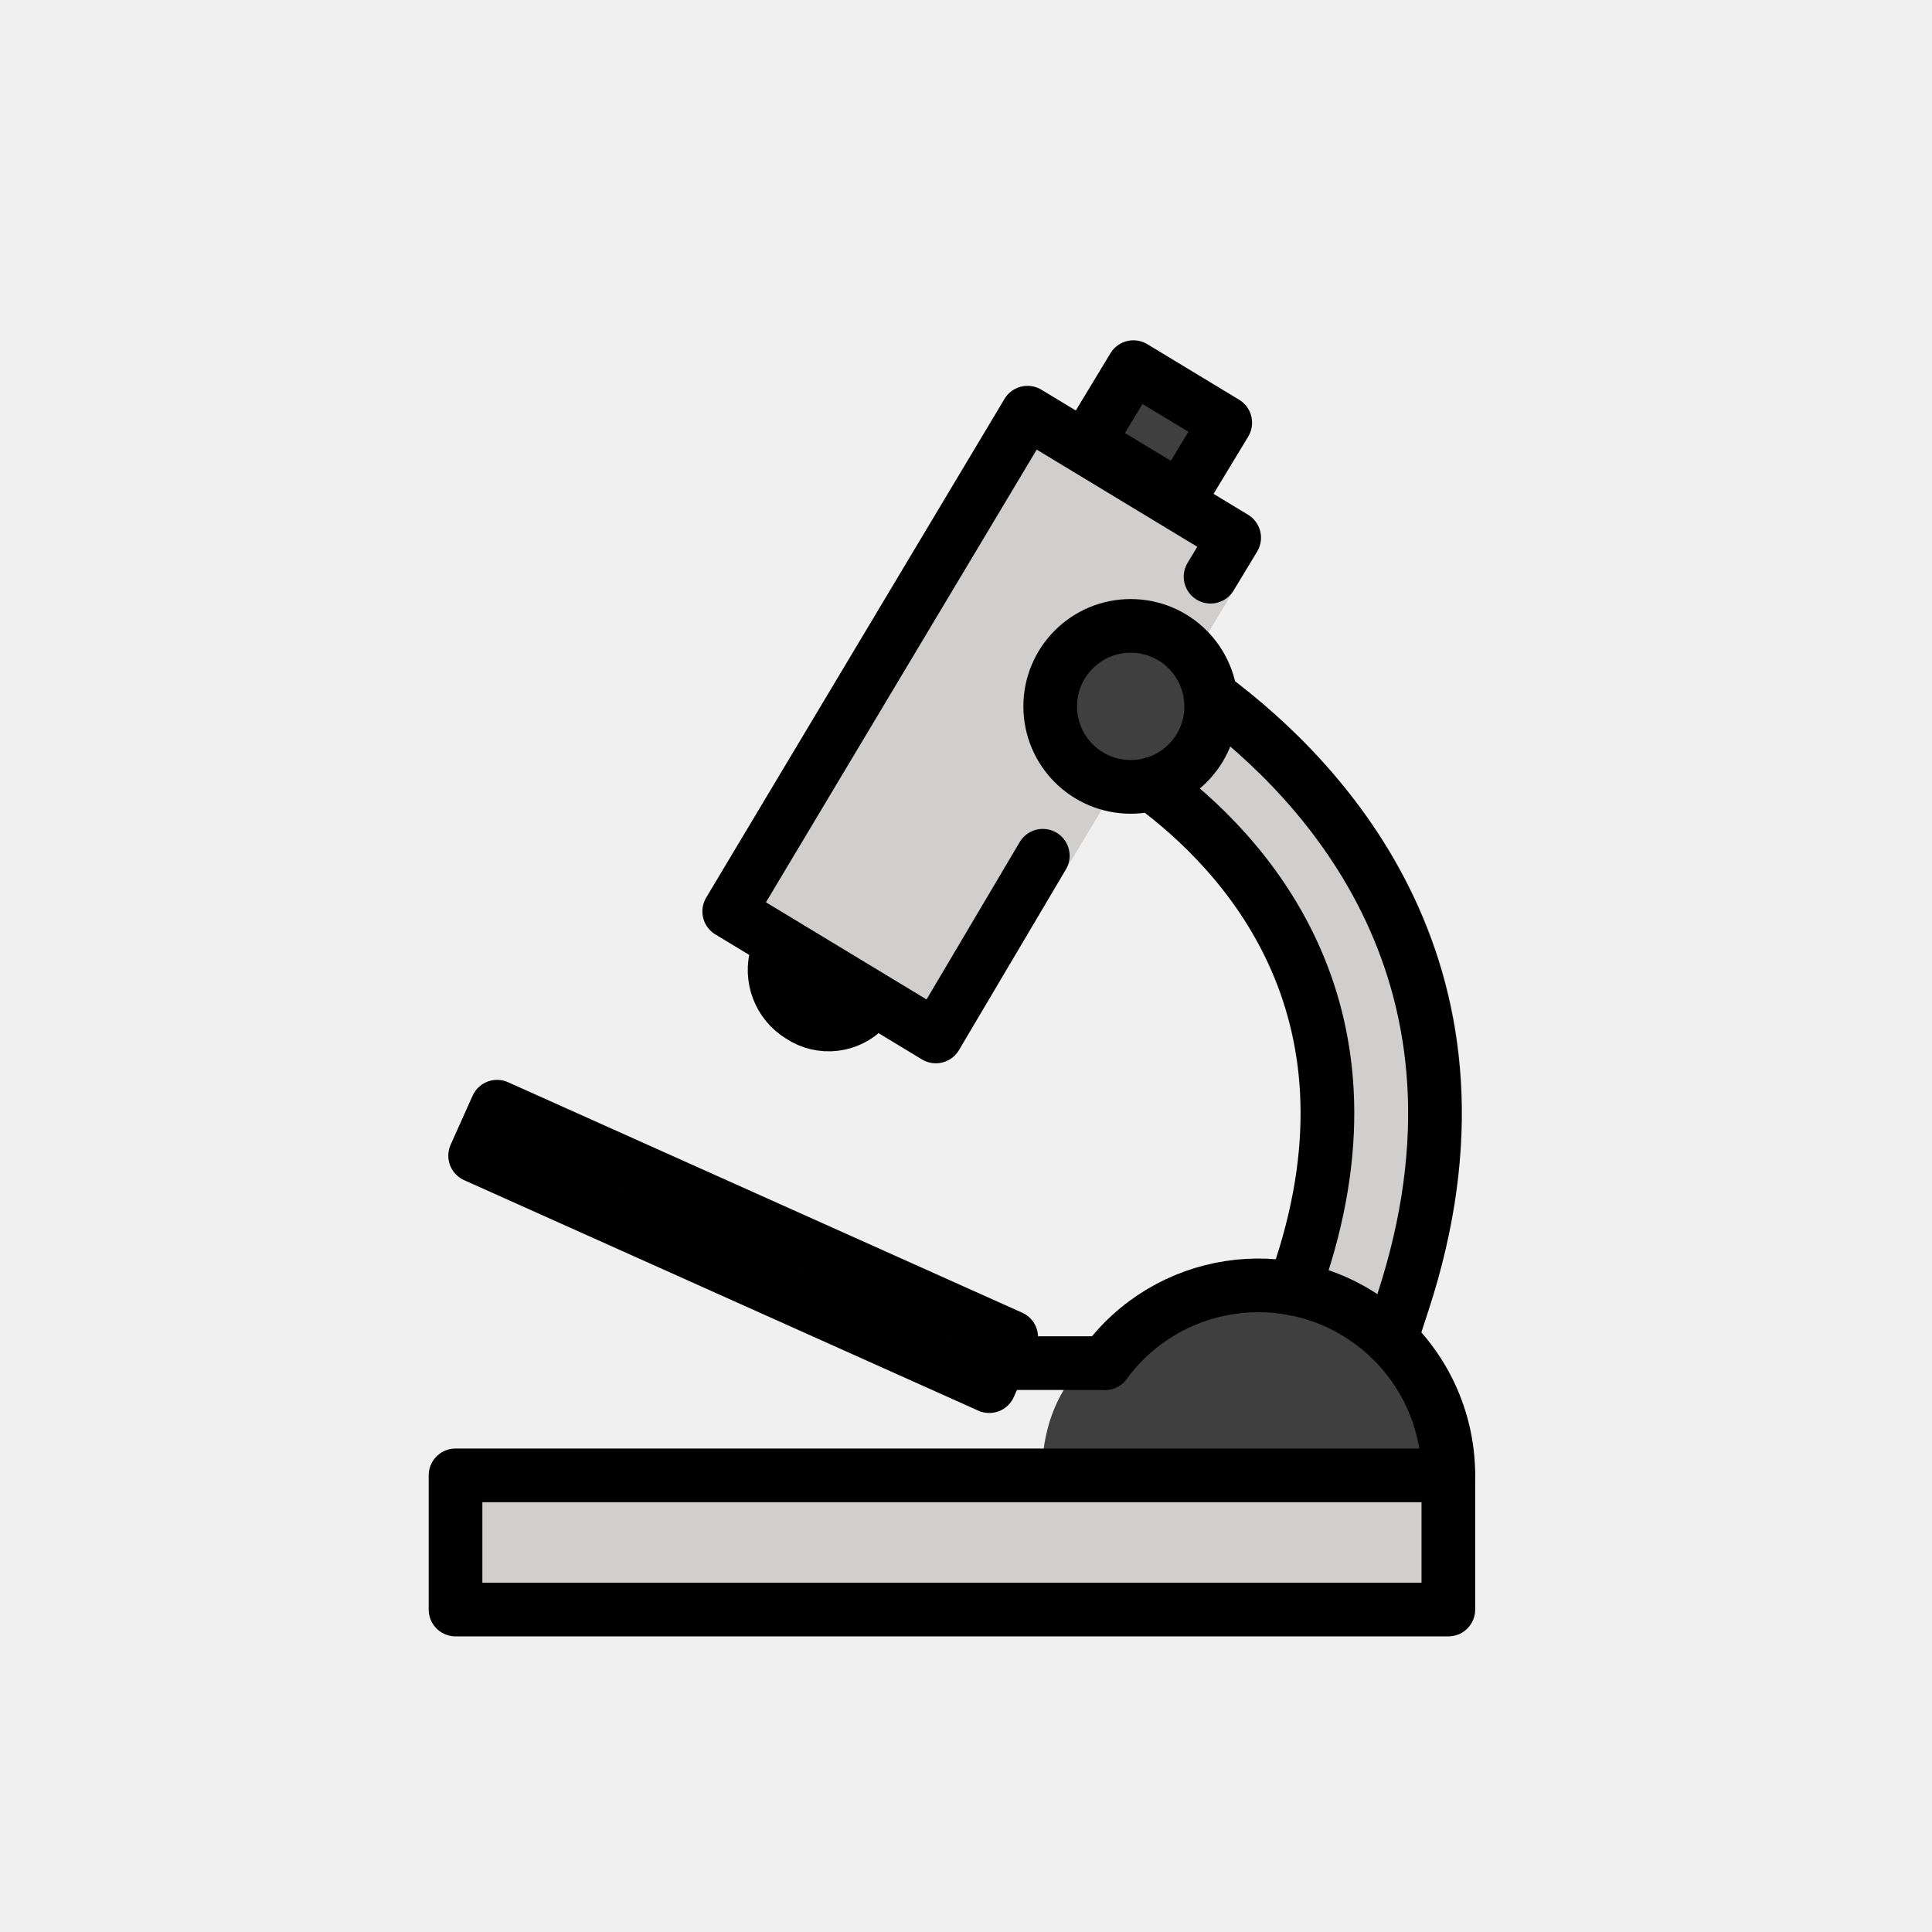
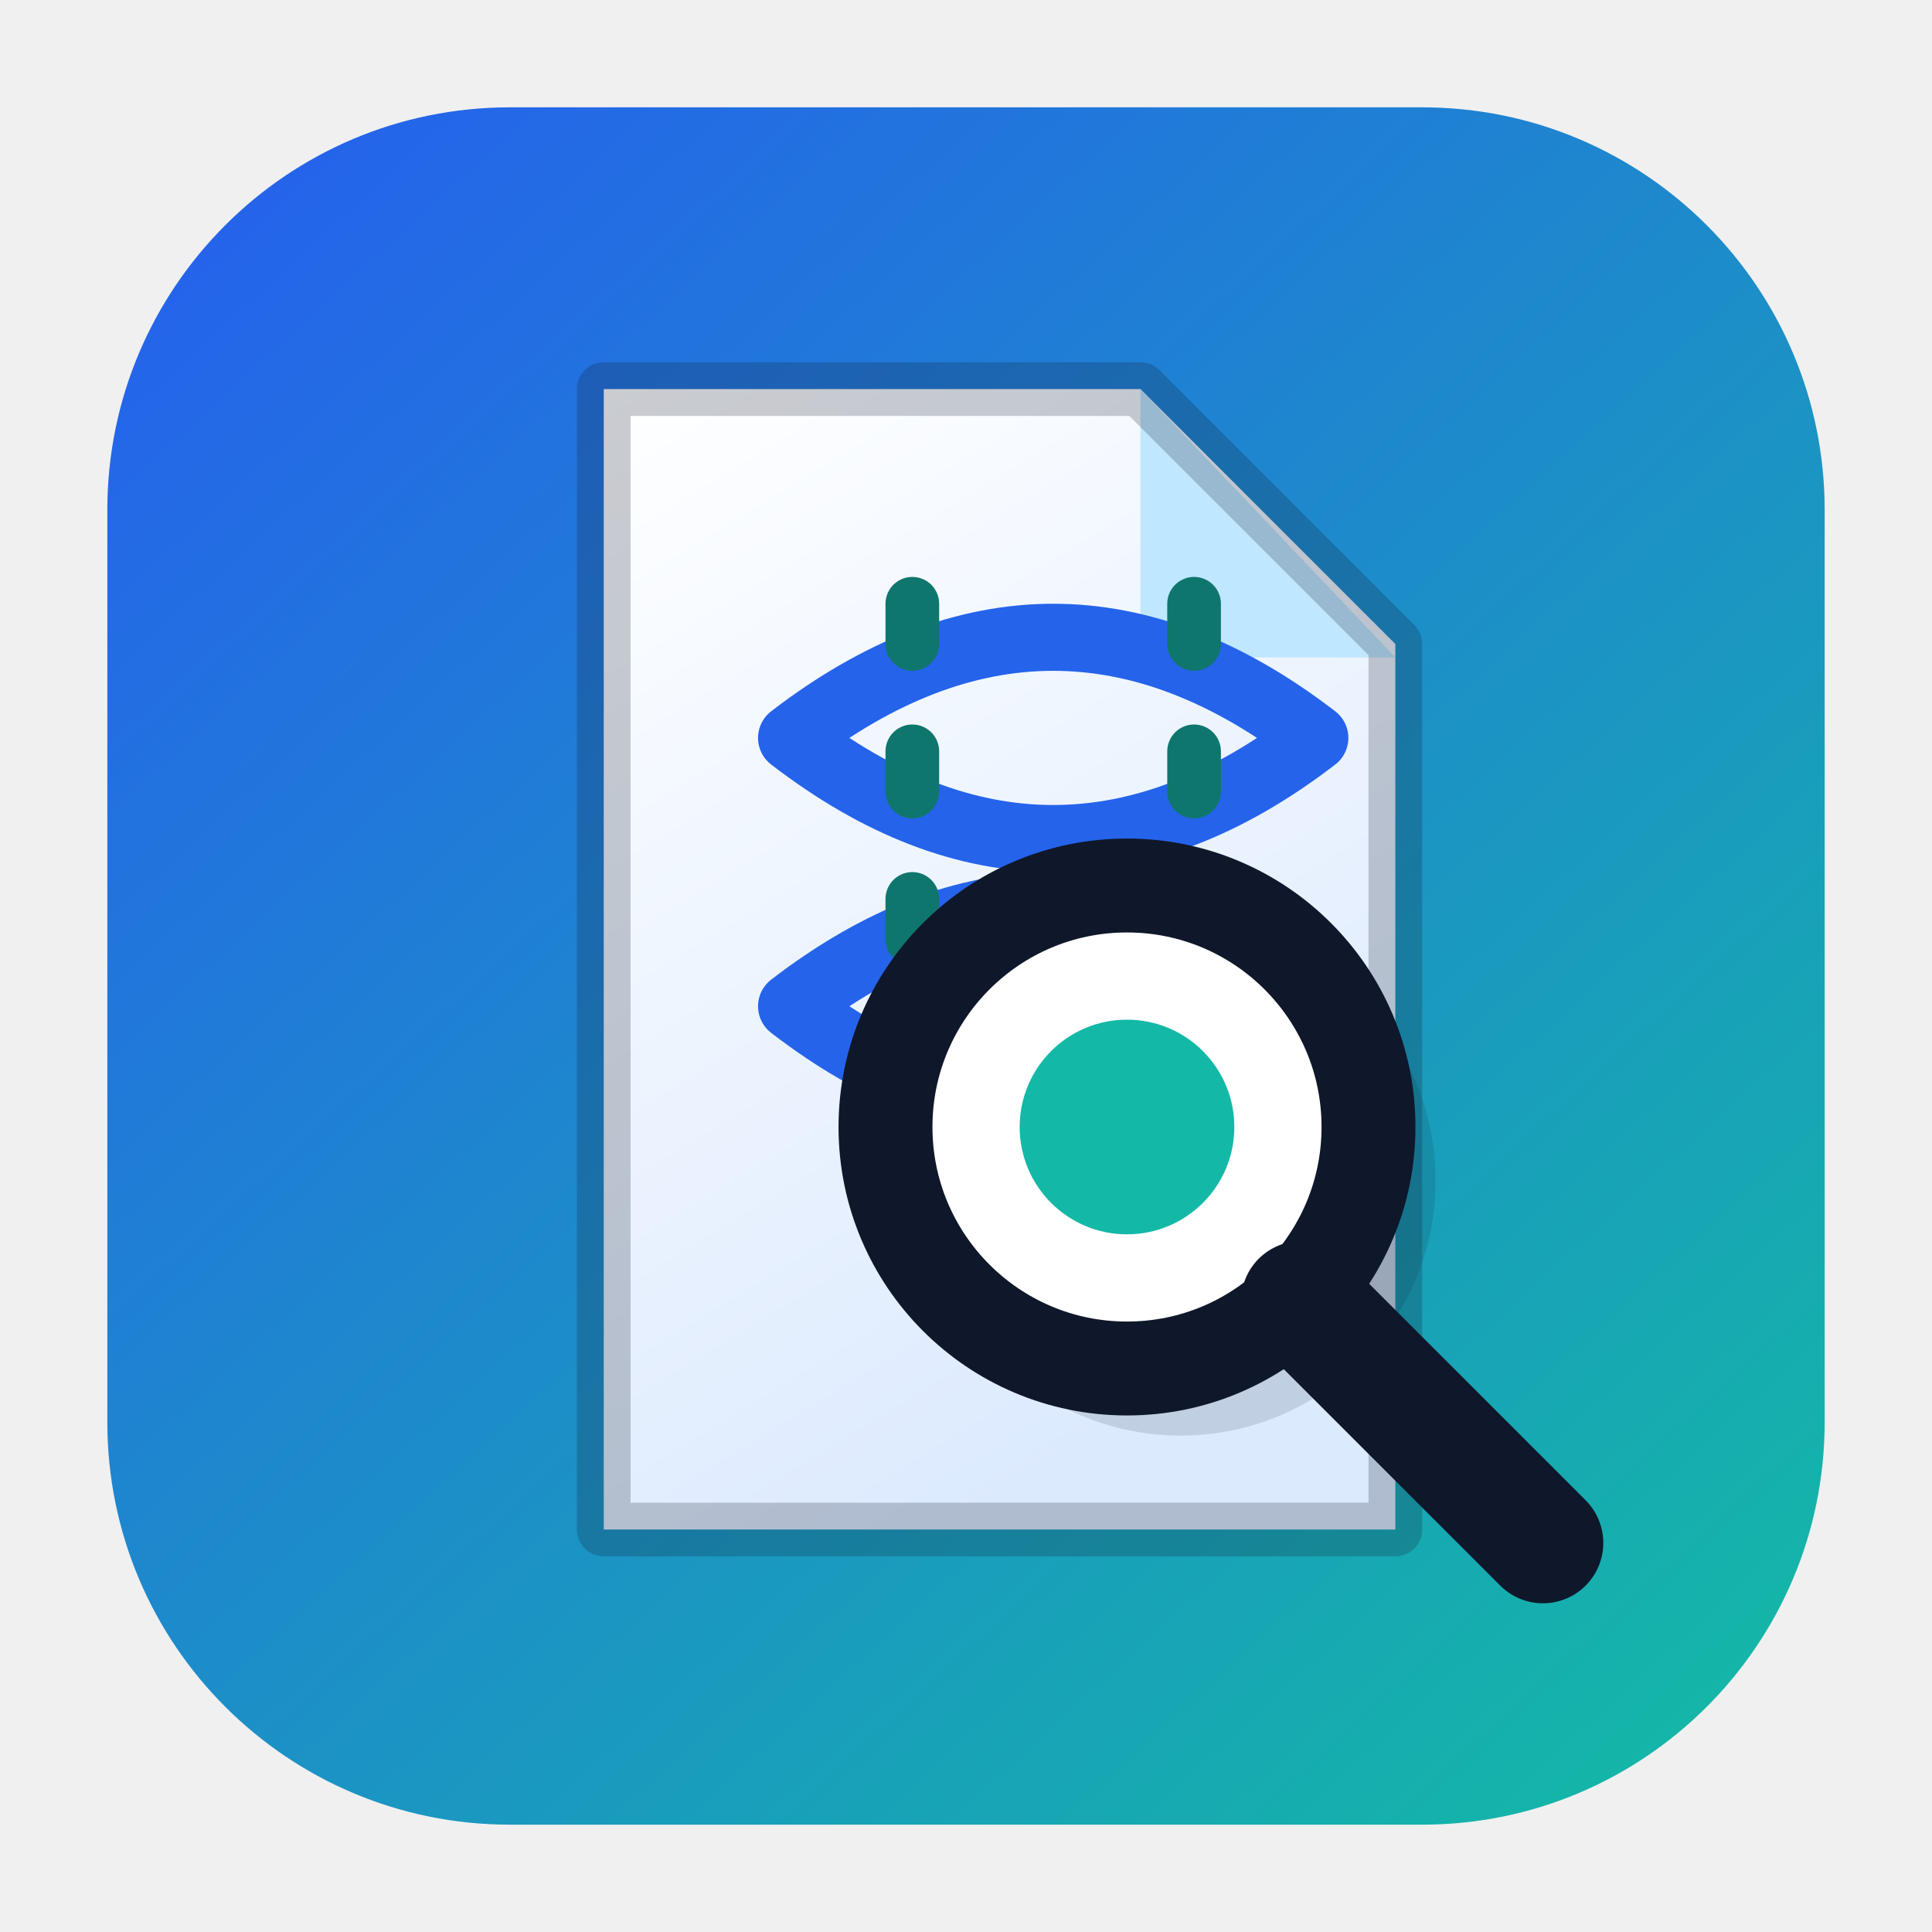
- <svg xmlns="http://www.w3.org/2000/svg" id="emoji" viewBox="0 0 72 72">
-   <g id="color">
-     <path fill="#d0cfce" d="m34.876,39.625c-.182 0-.362-.05-.518-.144l-7.699-4.659c-.471-.285-.623-.897-.341-1.369l11.117-18.585c.284-.474.898-.628,1.372-.344.001.001.002.001.004.002l7.7,4.659c.472.286.623.901.338,1.373,0,0-6.846,11.367-7.127,11.842l-3.986,6.735c-.136.23-.358.396-.617.46-.08.02-.161.03-.243.03Z" />
-     <polygon fill="#3f3f3f" points="42.244 13.68 45.666 15.751 43.622 19.152 40.199 17.081 42.244 13.68" />
-     <rect x="16.976" y="54.983" width="37" height="5" fill="#d0cfce" />
-     <path fill="#d0cfce" d="m51.833,50.909c-.161,0-.32-.039-.463-.113l-3.595-1.879c-.433-.226-.639-.733-.487-1.197l.245-.75c3.007-9.193-1.977-14.56-5.215-16.941-.432-.318-.536-.92-.236-1.364l2.203-3.271c.152-.227.391-.381.66-.427.269-.045.545.021.765.183,4.59,3.407,11.67,11.014,7.526,23.685l-.453,1.385c-.135.411-.518.689-.95.69l-0-0Z" />
-     <circle cx="42.138" cy="26.325" r="3" fill="#3f3f3f" />
-     <path fill="#3f3f3f" d="m53.209,54.483c-.281-2.516-1.864-5.812-6.318-5.81-4.45.002-8.058,1.859-8.06,6.31l14.378-.5Z" />
-   </g>
-   <g id="line">
-     <path fill="none" stroke="#000" stroke-linecap="round" stroke-linejoin="round" stroke-width="2" d="m32.265,37.581c-.633.676-1.663.795-2.434.281-.783-.474-1.144-1.418-.878-2.294" />
-     <polyline fill="none" stroke="#000" stroke-linecap="round" stroke-linejoin="round" stroke-width="2" points="38.862 31.891 34.876 38.625 27.176 33.966 38.293 15.38 45.993 20.039 45.114 21.492" />
-     <rect x="26.696" y="35.952" width="2" height="20.997" transform="translate(-26.0199 52.7231) rotate(-65.8548)" fill="none" stroke="#000" stroke-linecap="round" stroke-linejoin="round" stroke-width="2" />
-     <rect x="16.976" y="54.983" width="37" height="5" fill="none" stroke="#000" stroke-linecap="round" stroke-linejoin="round" stroke-width="2" />
-     <rect x="41.474" y="14.114" width="3.264" height="4" transform="translate(7.0046 44.6533) rotate(-58.825)" fill="none" stroke="#000" stroke-linecap="round" stroke-linejoin="round" stroke-width="2" />
-     <path fill="none" stroke="#000" stroke-linecap="round" stroke-linejoin="round" stroke-width="2" d="m41.182,50.799c2.311-3.155,6.742-3.839,9.897-1.528,1.821,1.334,2.896,3.455,2.897,5.712" />
-     <line x1="37.261" x2="41.182" y1="50.799" y2="50.799" fill="none" stroke="#000" stroke-linecap="round" stroke-linejoin="round" stroke-width="2" />
-     <path fill="none" stroke="#000" stroke-linecap="round" stroke-linejoin="round" stroke-width="2" d="m48.238,48.03l.245-.75c3.204-9.796-2.122-15.52-5.572-18.057" />
-     <path fill="none" stroke="#000" stroke-linecap="round" stroke-linejoin="round" stroke-width="2" d="m45.114,25.952c4.302,3.193,11.134,10.453,7.172,22.572l-.453,1.385" />
-     <circle cx="42.138" cy="26.325" r="3" fill="none" stroke="#000" stroke-linecap="round" stroke-linejoin="round" stroke-width="2" />
-   </g>
+ <svg xmlns="http://www.w3.org/2000/svg" width="1024" height="1024" viewBox="0 0 144 144" fill="none" role="img" aria-labelledby="title desc">
+   <defs>
+     <linearGradient id="bg" x1="18" y1="14" x2="128" y2="134" gradientUnits="userSpaceOnUse">
+       <stop stop-color="#2563EB" />
+       <stop offset="1" stop-color="#14B8A6" />
+     </linearGradient>
+     <linearGradient id="paper" x1="43" y1="30" x2="88" y2="104" gradientUnits="userSpaceOnUse">
+       <stop stop-color="#FFFFFF" />
+       <stop offset="1" stop-color="#DCEAFE" />
+     </linearGradient>
+   </defs>
+   <rect x="8" y="8" width="128" height="128" rx="30" fill="url(#bg)" />
+   <path d="M45 29h40l19 19v66H45V29Z" fill="url(#paper)" />
+   <path d="M85 29v20h19" fill="#BFE7FF" />
+   <path d="M45 29h40l19 19v66H45V29Z" stroke="#0F172A" stroke-opacity=".22" stroke-width="4" stroke-linejoin="round" />
+   <path d="M59 55c13-10 26-10 39 0M59 55c13 10 26 10 39 0M59 75c13-10 26-10 39 0M59 75c13 10 26 10 39 0" stroke="#2563EB" stroke-width="5" stroke-linecap="round" />
+   <path d="M68 45v40M89 45v40" stroke="#0F766E" stroke-width="4" stroke-linecap="round" stroke-dasharray="3 8" />
+   <circle cx="88" cy="88" r="19" fill="#0F172A" fill-opacity=".13" />
+   <circle cx="84" cy="84" r="18" fill="#FFFFFF" stroke="#0F172A" stroke-width="7" />
+   <path d="M97 97l18 18" stroke="#0F172A" stroke-width="9" stroke-linecap="round" />
+   <circle cx="84" cy="84" r="8" fill="#14B8A6" />
</svg>
